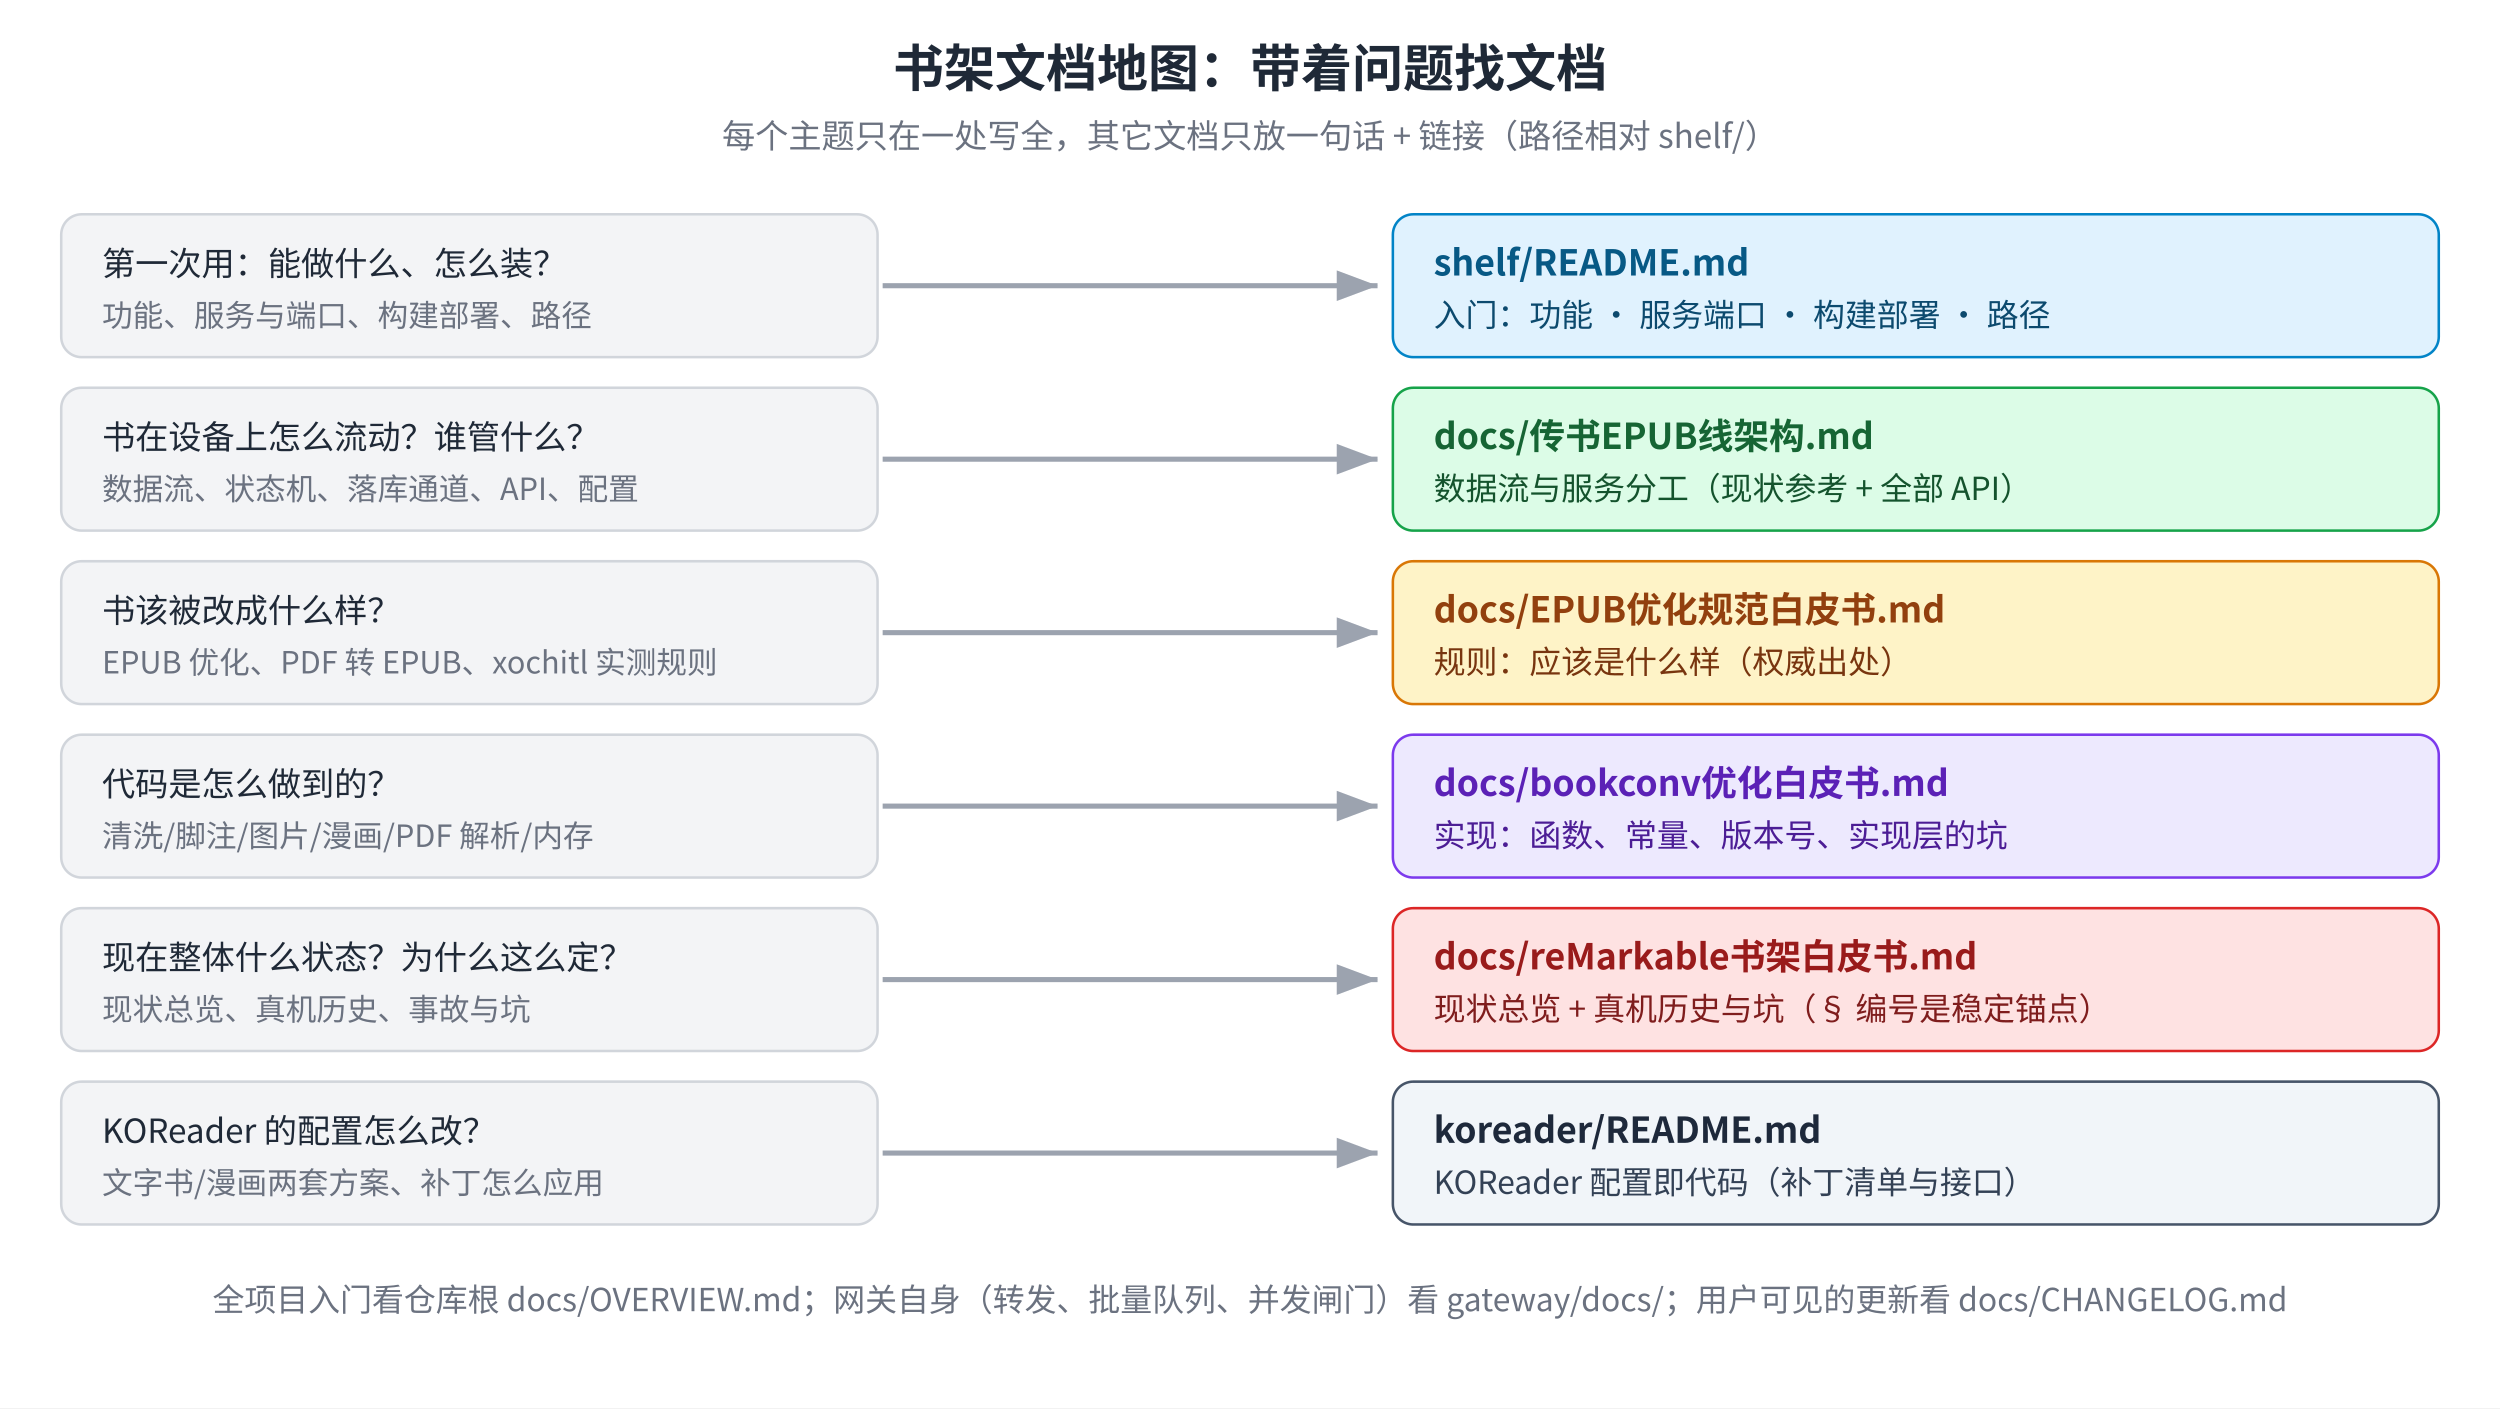
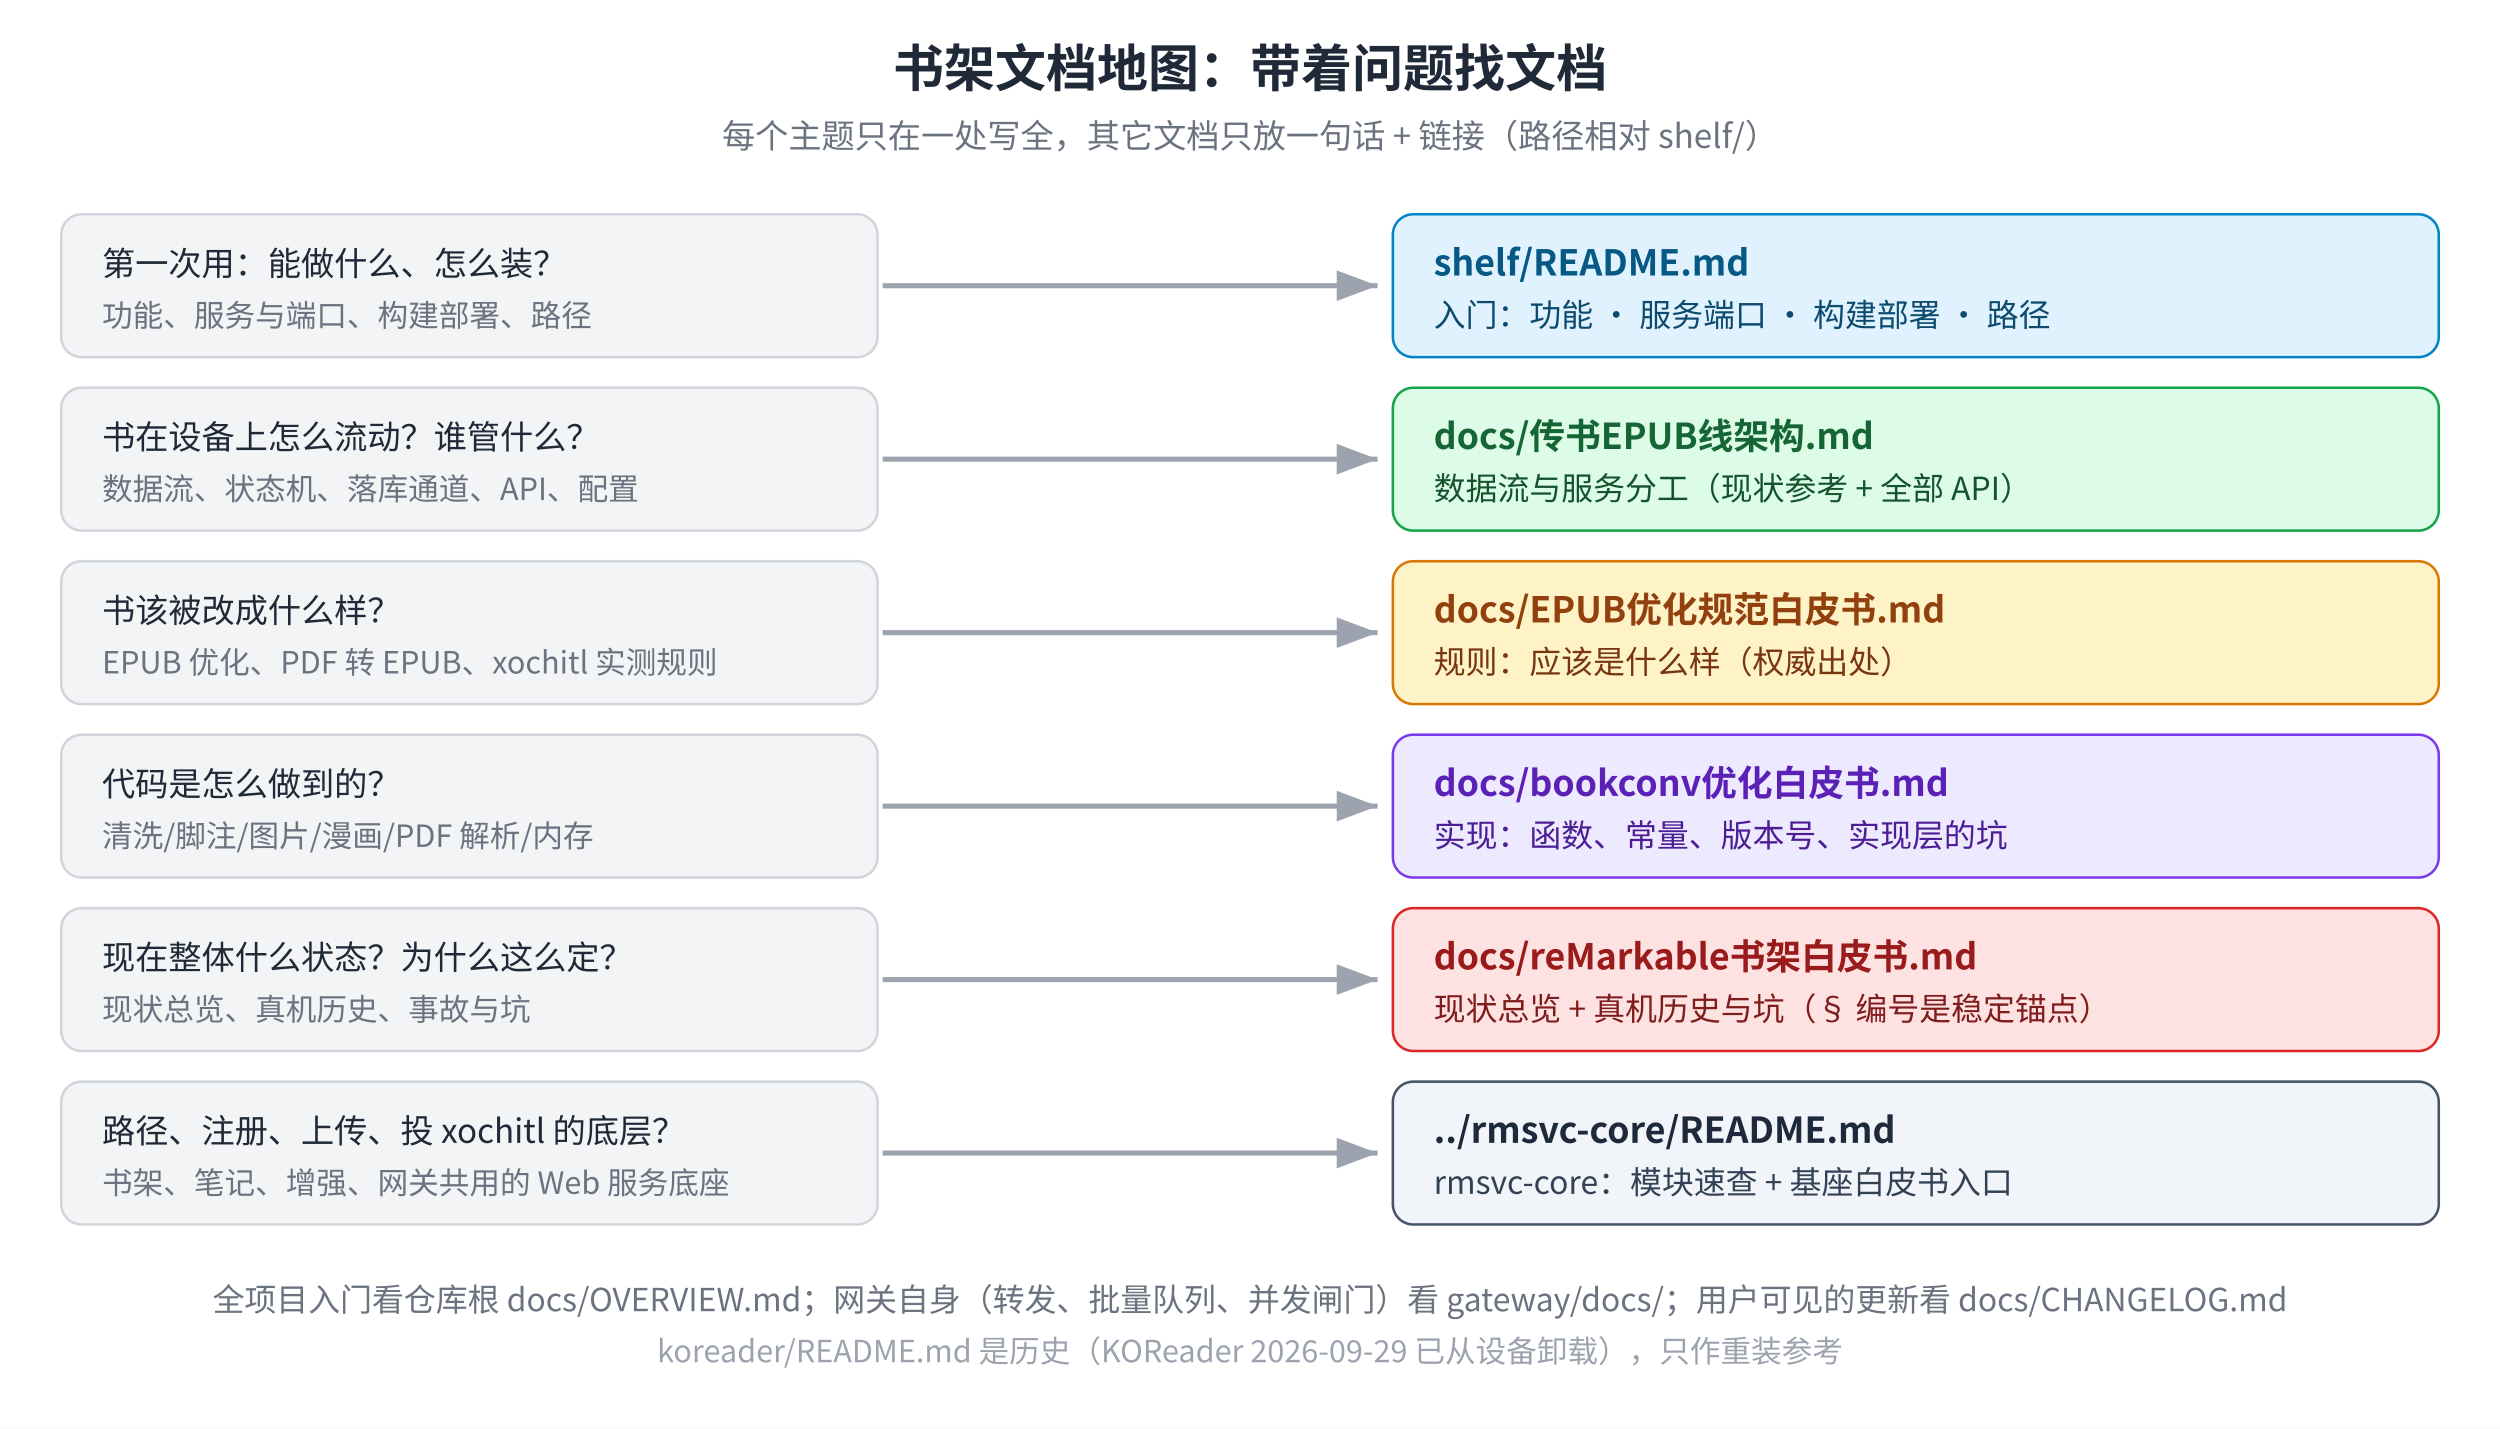
- <svg xmlns="http://www.w3.org/2000/svg" width="980" height="552" viewBox="0 0 980 552" font-family="Noto Sans CJK SC, sans-serif">
-   <rect width="980" height="552" fill="#ffffff" />
+ <svg xmlns="http://www.w3.org/2000/svg" width="980" height="560" viewBox="0 0 980 560" font-family="Noto Sans CJK SC, sans-serif">
+   <rect width="980" height="560" fill="#ffffff" />
  <text x="490" y="34" text-anchor="middle" font-size="20" font-weight="bold" fill="#1f2937">书架文档地图：带着问题找文档</text>
  <text x="490" y="58" text-anchor="middle" font-size="13" fill="#6b7280">每个主题只在一处写全，其它文档只放一句话 + 链接（路径相对 shelf/）</text>
  <defs>
    <marker id="ar" markerWidth="10" markerHeight="10" refX="8" refY="3" orient="auto">
      <path d="M0,0 L8,3 L0,6 z" fill="#9ca3af" />
    </marker>
  </defs>
  <rect x="24" y="84" width="320" height="56" rx="8" fill="#f3f4f6" stroke="#d1d5db" />
  <text x="40" y="108" font-size="13" fill="#1f2937">第一次用：能做什么、怎么装？</text>
  <text x="40" y="128" font-size="12" fill="#6b7280">功能、服务与端口、构建部署、路径</text>
  <line x1="346" y1="112" x2="540" y2="112" stroke="#9ca3af" stroke-width="2" marker-end="url(#ar)" />
  <rect x="546" y="84" width="410" height="56" rx="8" fill="#e0f2fe" stroke="#0284c7" />
  <text x="562" y="108" font-size="14" font-weight="bold" fill="#075985">shelf/README.md</text>
  <text x="562" y="128" font-size="12.5" fill="#0c4a6e">入门：功能 · 服务端口 · 构建部署 · 路径</text>
  <rect x="24" y="152" width="320" height="56" rx="8" fill="#f3f4f6" stroke="#d1d5db" />
  <text x="40" y="176" font-size="13" fill="#1f2937">书在设备上怎么流动？谁管什么？</text>
  <text x="40" y="196" font-size="12" fill="#6b7280">数据流、状态机、落库通道、API、配置</text>
  <line x1="346" y1="180" x2="540" y2="180" stroke="#9ca3af" stroke-width="2" marker-end="url(#ar)" />
  <rect x="546" y="152" width="410" height="56" rx="8" fill="#dcfce7" stroke="#16a34a" />
  <text x="562" y="176" font-size="14" font-weight="bold" fill="#166534">docs/传书EPUB线架构.md</text>
  <text x="562" y="196" font-size="12.5" fill="#14532d">数据流与服务分工（现状参考 + 全部 API）</text>
  <rect x="24" y="220" width="320" height="56" rx="8" fill="#f3f4f6" stroke="#d1d5db" />
  <text x="40" y="244" font-size="13" fill="#1f2937">书该被改成什么样？</text>
  <text x="40" y="264" font-size="12" fill="#6b7280">EPUB 优化、PDF 转 EPUB、xochitl 实测规则</text>
  <line x1="346" y1="248" x2="540" y2="248" stroke="#9ca3af" stroke-width="2" marker-end="url(#ar)" />
  <rect x="546" y="220" width="410" height="56" rx="8" fill="#fef3c7" stroke="#d97706" />
  <text x="562" y="244" font-size="14" font-weight="bold" fill="#92400e">docs/EPUB优化规范白皮书.md</text>
  <text x="562" y="264" font-size="12.5" fill="#78350f">规则：应该是什么样（权威出处）</text>
  <rect x="24" y="288" width="320" height="56" rx="8" fill="#f3f4f6" stroke="#d1d5db" />
  <text x="40" y="312" font-size="13" fill="#1f2937">代码是怎么做到的？</text>
  <text x="40" y="332" font-size="12" fill="#6b7280">清洗/脚注/图片/漫画/PDF 解析/内存</text>
  <line x1="346" y1="316" x2="540" y2="316" stroke="#9ca3af" stroke-width="2" marker-end="url(#ar)" />
  <rect x="546" y="288" width="410" height="56" rx="8" fill="#ede9fe" stroke="#7c3aed" />
  <text x="562" y="312" font-size="14" font-weight="bold" fill="#5b21b6">docs/bookconv优化白皮书.md</text>
  <text x="562" y="332" font-size="12.5" fill="#4c1d95">实现：函数、常量、版本号、实现层的坑</text>
  <rect x="24" y="356" width="320" height="56" rx="8" fill="#f3f4f6" stroke="#d1d5db" />
  <text x="40" y="380" font-size="13" fill="#1f2937">现在整体什么状态？为什么这么定？</text>
  <text x="40" y="400" font-size="12" fill="#6b7280">现状总览、真机历史、事故与坑</text>
  <line x1="346" y1="384" x2="540" y2="384" stroke="#9ca3af" stroke-width="2" marker-end="url(#ar)" />
  <rect x="546" y="356" width="410" height="56" rx="8" fill="#fee2e2" stroke="#dc2626" />
  <text x="562" y="380" font-size="14" font-weight="bold" fill="#991b1b">docs/reMarkable书架白皮书.md</text>
  <text x="562" y="400" font-size="12.5" fill="#7f1d1d">现状总览 + 真机历史与坑（§ 编号是稳定锚点）</text>
  <rect x="24" y="424" width="320" height="56" rx="8" fill="#f3f4f6" stroke="#d1d5db" />
-   <text x="40" y="448" font-size="13" fill="#1f2937">KOReader 的配置怎么改？</text>
-   <text x="40" y="468" font-size="12" fill="#6b7280">文字书/漫画两套方案、补丁怎么应用</text>
+   <text x="40" y="448" font-size="13" fill="#1f2937">路径、注册、上传、投 xochitl 的底层？</text>
+   <text x="40" y="468" font-size="12" fill="#6b7280">书架、笔记、增强、网关共用的 Web 服务底座</text>
  <line x1="346" y1="452" x2="540" y2="452" stroke="#9ca3af" stroke-width="2" marker-end="url(#ar)" />
  <rect x="546" y="424" width="410" height="56" rx="8" fill="#f1f5f9" stroke="#475569" />
-   <text x="562" y="448" font-size="14" font-weight="bold" fill="#1e293b">koreader/README.md</text>
-   <text x="562" y="468" font-size="12.5" fill="#334155">KOReader 配置即代码（补丁清单与接口）</text>
+   <text x="562" y="448" font-size="14" font-weight="bold" fill="#1e293b">../rmsvc-core/README.md</text>
+   <text x="562" y="468" font-size="12.5" fill="#334155">rmsvc-core：模块速查 + 基座白皮书入口</text>
  <text x="490" y="514" text-anchor="middle" font-size="12.5" fill="#6b7280">全项目入门看仓库根 docs/OVERVIEW.md；网关自身（转发、批量队列、并发闸门）看 gateway/docs/；用户可见的更新看 docs/CHANGELOG.md</text>
+   <text x="490" y="534" text-anchor="middle" font-size="12" fill="#9ca3af">koreader/README.md 是历史（KOReader 2026-09-29 已从设备卸载），只作重装参考</text>
</svg>
